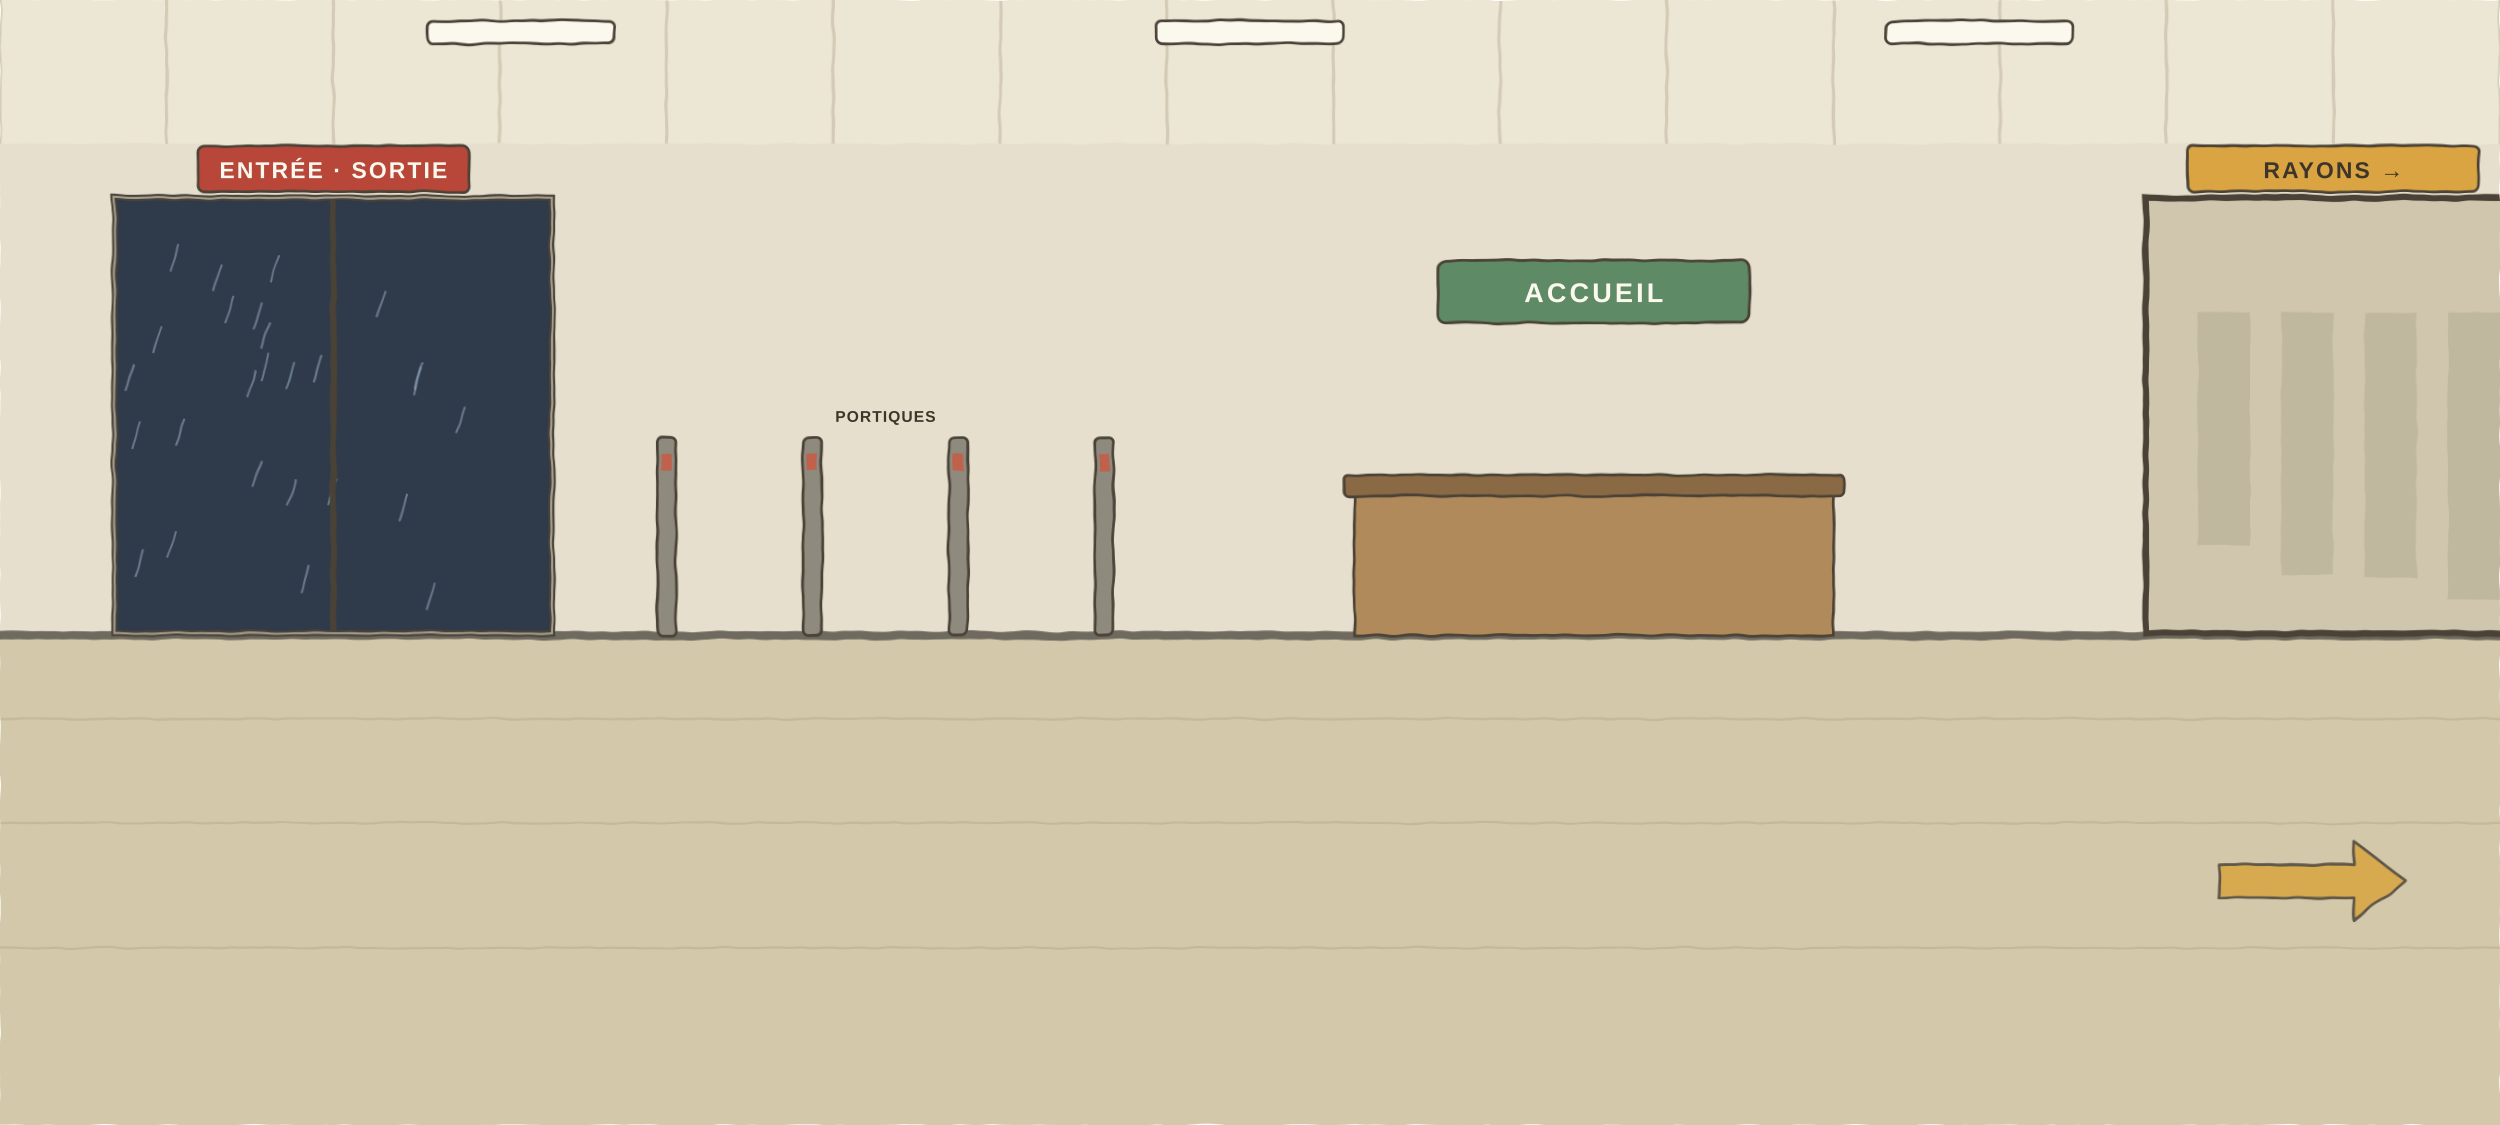
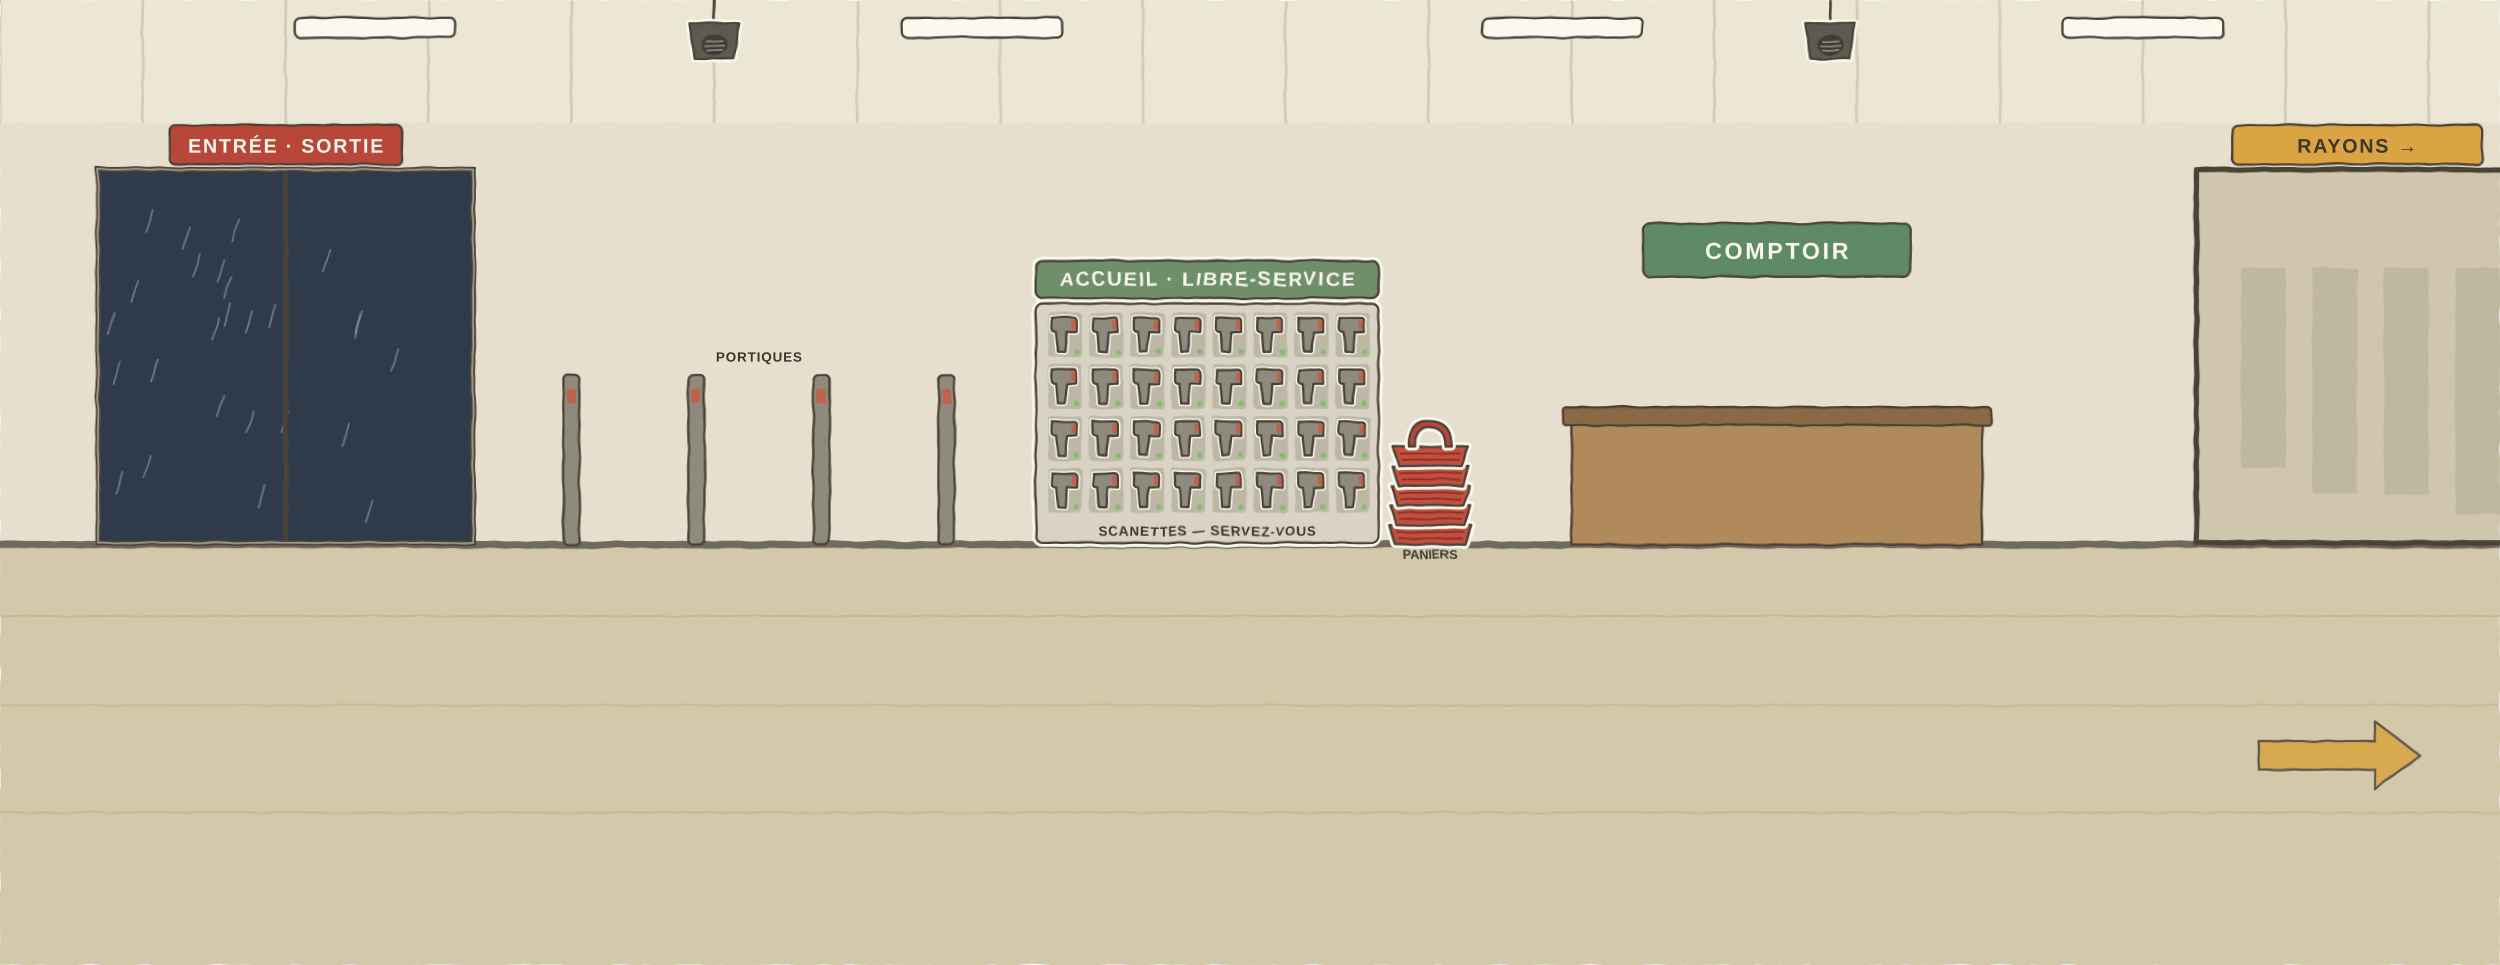
- <svg xmlns="http://www.w3.org/2000/svg" width="2400" height="1080" viewBox="0 0 2400 1080">
+ <svg xmlns="http://www.w3.org/2000/svg" width="2800" height="1080" viewBox="0 0 2800 1080">
  <defs>
    <filter id="crayon" x="-2%" y="-2%" width="104%" height="104%">
      <feTurbulence type="fractalNoise" baseFrequency="0.035" numOctaves="2" seed="7" />
      <feDisplacementMap in="SourceGraphic" scale="3.5" />
    </filter>
  </defs>
  <g filter="url(#crayon)">
-     <rect x="-20" y="-20" width="2440" height="190" fill="#ece6d4" />
+     <rect x="-20" y="-20" width="2840" height="190" fill="#ece6d4" />
    <line x1="0" y1="0" x2="0" y2="150" stroke="#d3cbb6" stroke-width="3" />
    <line x1="160" y1="0" x2="160" y2="150" stroke="#d3cbb6" stroke-width="3" />
    <line x1="320" y1="0" x2="320" y2="150" stroke="#d3cbb6" stroke-width="3" />
    <line x1="480" y1="0" x2="480" y2="150" stroke="#d3cbb6" stroke-width="3" />
    <line x1="640" y1="0" x2="640" y2="150" stroke="#d3cbb6" stroke-width="3" />
    <line x1="800" y1="0" x2="800" y2="150" stroke="#d3cbb6" stroke-width="3" />
    <line x1="960" y1="0" x2="960" y2="150" stroke="#d3cbb6" stroke-width="3" />
    <line x1="1120" y1="0" x2="1120" y2="150" stroke="#d3cbb6" stroke-width="3" />
    <line x1="1280" y1="0" x2="1280" y2="150" stroke="#d3cbb6" stroke-width="3" />
    <line x1="1440" y1="0" x2="1440" y2="150" stroke="#d3cbb6" stroke-width="3" />
    <line x1="1600" y1="0" x2="1600" y2="150" stroke="#d3cbb6" stroke-width="3" />
    <line x1="1760" y1="0" x2="1760" y2="150" stroke="#d3cbb6" stroke-width="3" />
    <line x1="1920" y1="0" x2="1920" y2="150" stroke="#d3cbb6" stroke-width="3" />
    <line x1="2080" y1="0" x2="2080" y2="150" stroke="#d3cbb6" stroke-width="3" />
    <line x1="2240" y1="0" x2="2240" y2="150" stroke="#d3cbb6" stroke-width="3" />
    <line x1="2400" y1="0" x2="2400" y2="150" stroke="#d3cbb6" stroke-width="3" />
-     <rect x="410" y="20" width="180" height="22" rx="6" fill="#fbf8ee" stroke="#4a4236" stroke-width="2.6" />
-     <rect x="1110" y="20" width="180" height="22" rx="6" fill="#fbf8ee" stroke="#4a4236" stroke-width="2.6" />
-     <rect x="1810" y="20" width="180" height="22" rx="6" fill="#fbf8ee" stroke="#4a4236" stroke-width="2.6" />
-     <rect x="-20" y="138" width="2440" height="472" fill="#e6dfcd" />
-     <rect x="-20" y="610" width="2440" height="490" fill="#d3c8aa" />
-     <line x1="0" y1="690" x2="2400" y2="690" stroke="#c4b896" stroke-width="2" />
-     <line x1="0" y1="790" x2="2400" y2="790" stroke="#c4b896" stroke-width="2" />
-     <line x1="0" y1="910" x2="2400" y2="910" stroke="#c4b896" stroke-width="2" />
-     <rect x="-20" y="606" width="2440" height="8" fill="#6f6a5f" />
+     <line x1="2560" y1="0" x2="2560" y2="150" stroke="#d3cbb6" stroke-width="3" />
+     <line x1="2720" y1="0" x2="2720" y2="150" stroke="#d3cbb6" stroke-width="3" />
+     <rect x="330" y="20" width="180" height="22" rx="6" fill="#fbf8ee" stroke="#4a4236" stroke-width="2.6" />
+     <rect x="1010" y="20" width="180" height="22" rx="6" fill="#fbf8ee" stroke="#4a4236" stroke-width="2.6" />
+     <rect x="1660" y="20" width="180" height="22" rx="6" fill="#fbf8ee" stroke="#4a4236" stroke-width="2.6" />
+     <rect x="2310" y="20" width="180" height="22" rx="6" fill="#fbf8ee" stroke="#4a4236" stroke-width="2.6" />
+     <rect x="-20" y="138" width="2840" height="472" fill="#e6dfcd" />
+     <rect x="-20" y="610" width="2840" height="490" fill="#d3c8aa" />
+     <line x1="0" y1="690" x2="2800" y2="690" stroke="#c4b896" stroke-width="2" />
+     <line x1="0" y1="790" x2="2800" y2="790" stroke="#c4b896" stroke-width="2" />
+     <line x1="0" y1="910" x2="2800" y2="910" stroke="#c4b896" stroke-width="2" />
+     <rect x="-20" y="606" width="2840" height="8" fill="#6f6a5f" />
+     <g transform="translate(200 0)">
+       <line x1="600" y1="0" x2="600" y2="26" stroke="#4a4236" stroke-width="3" />
+       <g>
+         <path d="M572 26 h56 l-6 40 h-44 z" fill="#5d5a52" stroke="#fbf8ee" stroke-width="8" stroke-linejoin="round" />
+         <path d="M572 26 h56 l-6 40 h-44 z" fill="#5d5a52" stroke="#4a4236" stroke-width="2.4" stroke-linejoin="round" />
+       </g>
+       <ellipse cx="600" cy="50" rx="15" ry="12" fill="#3f3d37" />
+       <path d="M590 46 h20 M588 51 h24 M590 56 h20" stroke="#8d897d" stroke-width="2" />
+     </g>
+     <g transform="translate(1450 0)">
+       <line x1="600" y1="0" x2="600" y2="26" stroke="#4a4236" stroke-width="3" />
+       <g>
+         <path d="M572 26 h56 l-6 40 h-44 z" fill="#5d5a52" stroke="#fbf8ee" stroke-width="8" stroke-linejoin="round" />
+         <path d="M572 26 h56 l-6 40 h-44 z" fill="#5d5a52" stroke="#4a4236" stroke-width="2.4" stroke-linejoin="round" />
+       </g>
+       <ellipse cx="600" cy="50" rx="15" ry="12" fill="#3f3d37" />
+       <path d="M590 46 h20 M588 51 h24 M590 56 h20" stroke="#8d897d" stroke-width="2" />
+     </g>
    <rect x="110" y="190" width="420" height="418" fill="#2f3a4a" stroke="#4a4236" stroke-width="6" />
    <line x1="245" y1="355" x2="237" y2="381" stroke="#8fa3b8" stroke-width="2" opacity="0.6" />
    <line x1="177" y1="402" x2="169" y2="428" stroke="#8fa3b8" stroke-width="2" opacity="0.6" />
    <line x1="370" y1="279" x2="362" y2="305" stroke="#8fa3b8" stroke-width="2" opacity="0.6" />
    <line x1="171" y1="234" x2="163" y2="260" stroke="#8fa3b8" stroke-width="2" opacity="0.6" />
    <line x1="135" y1="405" x2="127" y2="431" stroke="#8fa3b8" stroke-width="2" opacity="0.6" />
    <line x1="406" y1="348" x2="398" y2="374" stroke="#8fa3b8" stroke-width="2" opacity="0.6" />
    <line x1="155" y1="313" x2="147" y2="339" stroke="#8fa3b8" stroke-width="2" opacity="0.6" />
    <line x1="391" y1="474" x2="383" y2="500" stroke="#8fa3b8" stroke-width="2" opacity="0.6" />
    <line x1="309" y1="341" x2="301" y2="367" stroke="#8fa3b8" stroke-width="2" opacity="0.6" />
    <line x1="213" y1="254" x2="205" y2="280" stroke="#8fa3b8" stroke-width="2" opacity="0.6" />
    <line x1="259" y1="309" x2="251" y2="335" stroke="#8fa3b8" stroke-width="2" opacity="0.6" />
    <line x1="138" y1="528" x2="130" y2="554" stroke="#8fa3b8" stroke-width="2" opacity="0.6" />
    <line x1="258" y1="339" x2="250" y2="365" stroke="#8fa3b8" stroke-width="2" opacity="0.6" />
    <line x1="224" y1="284" x2="216" y2="310" stroke="#8fa3b8" stroke-width="2" opacity="0.6" />
    <line x1="283" y1="348" x2="275" y2="374" stroke="#8fa3b8" stroke-width="2" opacity="0.6" />
    <line x1="446" y1="390" x2="438" y2="416" stroke="#8fa3b8" stroke-width="2" opacity="0.6" />
    <line x1="169" y1="510" x2="161" y2="536" stroke="#8fa3b8" stroke-width="2" opacity="0.6" />
    <line x1="297" y1="543" x2="289" y2="569" stroke="#8fa3b8" stroke-width="2" opacity="0.6" />
    <line x1="323" y1="459" x2="315" y2="485" stroke="#8fa3b8" stroke-width="2" opacity="0.6" />
    <line x1="252" y1="291" x2="244" y2="317" stroke="#8fa3b8" stroke-width="2" opacity="0.6" />
    <line x1="251" y1="442" x2="243" y2="468" stroke="#8fa3b8" stroke-width="2" opacity="0.6" />
    <line x1="268" y1="245" x2="260" y2="271" stroke="#8fa3b8" stroke-width="2" opacity="0.6" />
    <line x1="405" y1="353" x2="397" y2="379" stroke="#8fa3b8" stroke-width="2" opacity="0.6" />
    <line x1="128" y1="349" x2="120" y2="375" stroke="#8fa3b8" stroke-width="2" opacity="0.6" />
    <line x1="418" y1="560" x2="410" y2="586" stroke="#8fa3b8" stroke-width="2" opacity="0.6" />
    <line x1="284" y1="460" x2="276" y2="486" stroke="#8fa3b8" stroke-width="2" opacity="0.6" />
    <line x1="320" y1="190" x2="320" y2="608" stroke="#4a4236" stroke-width="6" />
    <rect x="110" y="190" width="420" height="418" fill="none" stroke="#fbf8ee" stroke-width="2" opacity="0.5" />
    <rect x="190" y="140" width="260" height="44" rx="6" fill="#b8473a" stroke="#4a4236" stroke-width="2.6" />
    <rect x="631" y="420" width="18" height="190" rx="5" fill="#8f8a7e" stroke="#4a4236" stroke-width="2.6" />
    <rect x="635" y="436" width="10" height="16" fill="#c0614b" />
    <rect x="771" y="420" width="18" height="190" rx="5" fill="#8f8a7e" stroke="#4a4236" stroke-width="2.6" />
    <rect x="775" y="436" width="10" height="16" fill="#c0614b" />
    <rect x="911" y="420" width="18" height="190" rx="5" fill="#8f8a7e" stroke="#4a4236" stroke-width="2.6" />
    <rect x="915" y="436" width="10" height="16" fill="#c0614b" />
    <rect x="1051" y="420" width="18" height="190" rx="5" fill="#8f8a7e" stroke="#4a4236" stroke-width="2.6" />
    <rect x="1055" y="436" width="10" height="16" fill="#c0614b" />
-     <rect x="1300" y="470" width="460" height="140" fill="#b08a5a" stroke="#4a4236" stroke-width="2.6" />
-     <rect x="1290" y="456" width="480" height="20" rx="4" fill="#8a6a44" stroke="#4a4236" stroke-width="2.6" />
-     <rect x="1380" y="250" width="300" height="60" rx="8" fill="#5e8a66" stroke="#4a4236" stroke-width="2.6" />
-     <rect x="2060" y="190" width="360" height="418" fill="#cfc6ad" stroke="#4a4236" stroke-width="6" />
-     <rect x="2110" y="300" width="50" height="224" fill="#bdb49a" opacity="0.8" />
-     <rect x="2190" y="300" width="50" height="252" fill="#bdb49a" opacity="0.8" />
-     <rect x="2270" y="300" width="50" height="254" fill="#bdb49a" opacity="0.8" />
-     <rect x="2350" y="300" width="50" height="276" fill="#bdb49a" opacity="0.8" />
-     <rect x="2100" y="140" width="280" height="44" rx="6" fill="#d9a441" stroke="#4a4236" stroke-width="2.6" />
-     <path d="M2130 830 h130 v-22 l50 38 l-50 38 v-22 h-130 z" fill="#d9a441" stroke="#4a4236" stroke-width="2.6" stroke-linejoin="round" opacity="0.85" />
+     <g transform="translate(1130 0)">
+       <g>
+         <rect x="30" y="292" width="384" height="42" rx="8" fill="#6f8f6a" stroke="#fbf8ee" stroke-width="9" stroke-linejoin="round" />
+         <rect x="30" y="292" width="384" height="42" rx="8" fill="#6f8f6a" stroke="#4a4236" stroke-width="2.6" stroke-linejoin="round" />
+       </g>
+       <text x="222" y="320" text-anchor="middle" font-family="Trebuchet MS, Segoe UI, Arial, sans-serif" font-size="22" font-weight="700" fill="#fbf8ee" letter-spacing="2">ACCUEIL · LIBRE-SERVICE</text>
+       <g>
+         <rect x="30" y="340" width="384" height="268" rx="8" fill="#d8d3c4" stroke="#fbf8ee" stroke-width="9" stroke-linejoin="round" />
+         <rect x="30" y="340" width="384" height="268" rx="8" fill="#d8d3c4" stroke="#4a4236" stroke-width="2.6" stroke-linejoin="round" />
+       </g>
+       <rect x="44" y="350" width="38" height="50" rx="4" fill="#bdb7a6" />
+       <g>
+         <path d="M48 356 h24 q4 0 4 4 v12 h-11 l-2 22 h-8 l-2 -22 q-5 0 -5 -4 v-8 q0 -4 4 -4 z" fill="#8f8a7e" stroke="#fbf8ee" stroke-width="6" stroke-linejoin="round" />
+         <path d="M48 356 h24 q4 0 4 4 v12 h-11 l-2 22 h-8 l-2 -22 q-5 0 -5 -4 v-8 q0 -4 4 -4 z" fill="#8f8a7e" stroke="#4a4236" stroke-width="2.6" stroke-linejoin="round" />
+       </g>
+       <rect x="70" y="359" width="5" height="10" fill="#c0614b" />
+       <circle cx="76" cy="394" r="3" fill="#7fbf6a" />
+       <rect x="90" y="350" width="38" height="50" rx="4" fill="#bdb7a6" />
+       <g>
+         <path d="M94 356 h24 q4 0 4 4 v12 h-11 l-2 22 h-8 l-2 -22 q-5 0 -5 -4 v-8 q0 -4 4 -4 z" fill="#8f8a7e" stroke="#fbf8ee" stroke-width="6" stroke-linejoin="round" />
+         <path d="M94 356 h24 q4 0 4 4 v12 h-11 l-2 22 h-8 l-2 -22 q-5 0 -5 -4 v-8 q0 -4 4 -4 z" fill="#8f8a7e" stroke="#4a4236" stroke-width="2.6" stroke-linejoin="round" />
+       </g>
+       <rect x="116" y="359" width="5" height="10" fill="#c0614b" />
+       <circle cx="122" cy="394" r="3" fill="#7fbf6a" />
+       <rect x="136" y="350" width="38" height="50" rx="4" fill="#bdb7a6" />
+       <g>
+         <path d="M140 356 h24 q4 0 4 4 v12 h-11 l-2 22 h-8 l-2 -22 q-5 0 -5 -4 v-8 q0 -4 4 -4 z" fill="#8f8a7e" stroke="#fbf8ee" stroke-width="6" stroke-linejoin="round" />
+         <path d="M140 356 h24 q4 0 4 4 v12 h-11 l-2 22 h-8 l-2 -22 q-5 0 -5 -4 v-8 q0 -4 4 -4 z" fill="#8f8a7e" stroke="#4a4236" stroke-width="2.6" stroke-linejoin="round" />
+       </g>
+       <rect x="162" y="359" width="5" height="10" fill="#c0614b" />
+       <circle cx="168" cy="394" r="3" fill="#7fbf6a" />
+       <rect x="182" y="350" width="38" height="50" rx="4" fill="#bdb7a6" />
+       <g>
+         <path d="M186 356 h24 q4 0 4 4 v12 h-11 l-2 22 h-8 l-2 -22 q-5 0 -5 -4 v-8 q0 -4 4 -4 z" fill="#8f8a7e" stroke="#fbf8ee" stroke-width="6" stroke-linejoin="round" />
+         <path d="M186 356 h24 q4 0 4 4 v12 h-11 l-2 22 h-8 l-2 -22 q-5 0 -5 -4 v-8 q0 -4 4 -4 z" fill="#8f8a7e" stroke="#4a4236" stroke-width="2.6" stroke-linejoin="round" />
+       </g>
+       <rect x="208" y="359" width="5" height="10" fill="#c0614b" />
+       <circle cx="214" cy="394" r="3" fill="#7fbf6a" />
+       <rect x="228" y="350" width="38" height="50" rx="4" fill="#bdb7a6" />
+       <g>
+         <path d="M232 356 h24 q4 0 4 4 v12 h-11 l-2 22 h-8 l-2 -22 q-5 0 -5 -4 v-8 q0 -4 4 -4 z" fill="#8f8a7e" stroke="#fbf8ee" stroke-width="6" stroke-linejoin="round" />
+         <path d="M232 356 h24 q4 0 4 4 v12 h-11 l-2 22 h-8 l-2 -22 q-5 0 -5 -4 v-8 q0 -4 4 -4 z" fill="#8f8a7e" stroke="#4a4236" stroke-width="2.6" stroke-linejoin="round" />
+       </g>
+       <rect x="254" y="359" width="5" height="10" fill="#c0614b" />
+       <circle cx="260" cy="394" r="3" fill="#7fbf6a" />
+       <rect x="274" y="350" width="38" height="50" rx="4" fill="#bdb7a6" />
+       <g>
+         <path d="M278 356 h24 q4 0 4 4 v12 h-11 l-2 22 h-8 l-2 -22 q-5 0 -5 -4 v-8 q0 -4 4 -4 z" fill="#8f8a7e" stroke="#fbf8ee" stroke-width="6" stroke-linejoin="round" />
+         <path d="M278 356 h24 q4 0 4 4 v12 h-11 l-2 22 h-8 l-2 -22 q-5 0 -5 -4 v-8 q0 -4 4 -4 z" fill="#8f8a7e" stroke="#4a4236" stroke-width="2.6" stroke-linejoin="round" />
+       </g>
+       <rect x="300" y="359" width="5" height="10" fill="#c0614b" />
+       <circle cx="306" cy="394" r="3" fill="#7fbf6a" />
+       <rect x="320" y="350" width="38" height="50" rx="4" fill="#bdb7a6" />
+       <g>
+         <path d="M324 356 h24 q4 0 4 4 v12 h-11 l-2 22 h-8 l-2 -22 q-5 0 -5 -4 v-8 q0 -4 4 -4 z" fill="#8f8a7e" stroke="#fbf8ee" stroke-width="6" stroke-linejoin="round" />
+         <path d="M324 356 h24 q4 0 4 4 v12 h-11 l-2 22 h-8 l-2 -22 q-5 0 -5 -4 v-8 q0 -4 4 -4 z" fill="#8f8a7e" stroke="#4a4236" stroke-width="2.6" stroke-linejoin="round" />
+       </g>
+       <rect x="346" y="359" width="5" height="10" fill="#c0614b" />
+       <circle cx="352" cy="394" r="3" fill="#7fbf6a" />
+       <rect x="366" y="350" width="38" height="50" rx="4" fill="#bdb7a6" />
+       <g>
+         <path d="M370 356 h24 q4 0 4 4 v12 h-11 l-2 22 h-8 l-2 -22 q-5 0 -5 -4 v-8 q0 -4 4 -4 z" fill="#8f8a7e" stroke="#fbf8ee" stroke-width="6" stroke-linejoin="round" />
+         <path d="M370 356 h24 q4 0 4 4 v12 h-11 l-2 22 h-8 l-2 -22 q-5 0 -5 -4 v-8 q0 -4 4 -4 z" fill="#8f8a7e" stroke="#4a4236" stroke-width="2.6" stroke-linejoin="round" />
+       </g>
+       <rect x="392" y="359" width="5" height="10" fill="#c0614b" />
+       <circle cx="398" cy="394" r="3" fill="#7fbf6a" />
+       <rect x="44" y="408" width="38" height="50" rx="4" fill="#bdb7a6" />
+       <g>
+         <path d="M48 414 h24 q4 0 4 4 v12 h-11 l-2 22 h-8 l-2 -22 q-5 0 -5 -4 v-8 q0 -4 4 -4 z" fill="#8f8a7e" stroke="#fbf8ee" stroke-width="6" stroke-linejoin="round" />
+         <path d="M48 414 h24 q4 0 4 4 v12 h-11 l-2 22 h-8 l-2 -22 q-5 0 -5 -4 v-8 q0 -4 4 -4 z" fill="#8f8a7e" stroke="#4a4236" stroke-width="2.6" stroke-linejoin="round" />
+       </g>
+       <rect x="70" y="417" width="5" height="10" fill="#c0614b" />
+       <circle cx="76" cy="452" r="3" fill="#7fbf6a" />
+       <rect x="90" y="408" width="38" height="50" rx="4" fill="#bdb7a6" />
+       <g>
+         <path d="M94 414 h24 q4 0 4 4 v12 h-11 l-2 22 h-8 l-2 -22 q-5 0 -5 -4 v-8 q0 -4 4 -4 z" fill="#8f8a7e" stroke="#fbf8ee" stroke-width="6" stroke-linejoin="round" />
+         <path d="M94 414 h24 q4 0 4 4 v12 h-11 l-2 22 h-8 l-2 -22 q-5 0 -5 -4 v-8 q0 -4 4 -4 z" fill="#8f8a7e" stroke="#4a4236" stroke-width="2.6" stroke-linejoin="round" />
+       </g>
+       <rect x="116" y="417" width="5" height="10" fill="#c0614b" />
+       <circle cx="122" cy="452" r="3" fill="#7fbf6a" />
+       <rect x="136" y="408" width="38" height="50" rx="4" fill="#bdb7a6" />
+       <g>
+         <path d="M140 414 h24 q4 0 4 4 v12 h-11 l-2 22 h-8 l-2 -22 q-5 0 -5 -4 v-8 q0 -4 4 -4 z" fill="#8f8a7e" stroke="#fbf8ee" stroke-width="6" stroke-linejoin="round" />
+         <path d="M140 414 h24 q4 0 4 4 v12 h-11 l-2 22 h-8 l-2 -22 q-5 0 -5 -4 v-8 q0 -4 4 -4 z" fill="#8f8a7e" stroke="#4a4236" stroke-width="2.6" stroke-linejoin="round" />
+       </g>
+       <rect x="162" y="417" width="5" height="10" fill="#c0614b" />
+       <circle cx="168" cy="452" r="3" fill="#7fbf6a" />
+       <rect x="182" y="408" width="38" height="50" rx="4" fill="#bdb7a6" />
+       <g>
+         <path d="M186 414 h24 q4 0 4 4 v12 h-11 l-2 22 h-8 l-2 -22 q-5 0 -5 -4 v-8 q0 -4 4 -4 z" fill="#8f8a7e" stroke="#fbf8ee" stroke-width="6" stroke-linejoin="round" />
+         <path d="M186 414 h24 q4 0 4 4 v12 h-11 l-2 22 h-8 l-2 -22 q-5 0 -5 -4 v-8 q0 -4 4 -4 z" fill="#8f8a7e" stroke="#4a4236" stroke-width="2.6" stroke-linejoin="round" />
+       </g>
+       <rect x="208" y="417" width="5" height="10" fill="#c0614b" />
+       <circle cx="214" cy="452" r="3" fill="#7fbf6a" />
+       <rect x="228" y="408" width="38" height="50" rx="4" fill="#bdb7a6" />
+       <g>
+         <path d="M232 414 h24 q4 0 4 4 v12 h-11 l-2 22 h-8 l-2 -22 q-5 0 -5 -4 v-8 q0 -4 4 -4 z" fill="#8f8a7e" stroke="#fbf8ee" stroke-width="6" stroke-linejoin="round" />
+         <path d="M232 414 h24 q4 0 4 4 v12 h-11 l-2 22 h-8 l-2 -22 q-5 0 -5 -4 v-8 q0 -4 4 -4 z" fill="#8f8a7e" stroke="#4a4236" stroke-width="2.6" stroke-linejoin="round" />
+       </g>
+       <rect x="254" y="417" width="5" height="10" fill="#c0614b" />
+       <circle cx="260" cy="452" r="3" fill="#7fbf6a" />
+       <rect x="274" y="408" width="38" height="50" rx="4" fill="#bdb7a6" />
+       <g>
+         <path d="M278 414 h24 q4 0 4 4 v12 h-11 l-2 22 h-8 l-2 -22 q-5 0 -5 -4 v-8 q0 -4 4 -4 z" fill="#8f8a7e" stroke="#fbf8ee" stroke-width="6" stroke-linejoin="round" />
+         <path d="M278 414 h24 q4 0 4 4 v12 h-11 l-2 22 h-8 l-2 -22 q-5 0 -5 -4 v-8 q0 -4 4 -4 z" fill="#8f8a7e" stroke="#4a4236" stroke-width="2.6" stroke-linejoin="round" />
+       </g>
+       <rect x="300" y="417" width="5" height="10" fill="#c0614b" />
+       <circle cx="306" cy="452" r="3" fill="#7fbf6a" />
+       <rect x="320" y="408" width="38" height="50" rx="4" fill="#bdb7a6" />
+       <g>
+         <path d="M324 414 h24 q4 0 4 4 v12 h-11 l-2 22 h-8 l-2 -22 q-5 0 -5 -4 v-8 q0 -4 4 -4 z" fill="#8f8a7e" stroke="#fbf8ee" stroke-width="6" stroke-linejoin="round" />
+         <path d="M324 414 h24 q4 0 4 4 v12 h-11 l-2 22 h-8 l-2 -22 q-5 0 -5 -4 v-8 q0 -4 4 -4 z" fill="#8f8a7e" stroke="#4a4236" stroke-width="2.6" stroke-linejoin="round" />
+       </g>
+       <rect x="346" y="417" width="5" height="10" fill="#c0614b" />
+       <circle cx="352" cy="452" r="3" fill="#7fbf6a" />
+       <rect x="366" y="408" width="38" height="50" rx="4" fill="#bdb7a6" />
+       <g>
+         <path d="M370 414 h24 q4 0 4 4 v12 h-11 l-2 22 h-8 l-2 -22 q-5 0 -5 -4 v-8 q0 -4 4 -4 z" fill="#8f8a7e" stroke="#fbf8ee" stroke-width="6" stroke-linejoin="round" />
+         <path d="M370 414 h24 q4 0 4 4 v12 h-11 l-2 22 h-8 l-2 -22 q-5 0 -5 -4 v-8 q0 -4 4 -4 z" fill="#8f8a7e" stroke="#4a4236" stroke-width="2.6" stroke-linejoin="round" />
+       </g>
+       <rect x="392" y="417" width="5" height="10" fill="#c0614b" />
+       <circle cx="398" cy="452" r="3" fill="#7fbf6a" />
+       <rect x="44" y="466" width="38" height="50" rx="4" fill="#bdb7a6" />
+       <g>
+         <path d="M48 472 h24 q4 0 4 4 v12 h-11 l-2 22 h-8 l-2 -22 q-5 0 -5 -4 v-8 q0 -4 4 -4 z" fill="#8f8a7e" stroke="#fbf8ee" stroke-width="6" stroke-linejoin="round" />
+         <path d="M48 472 h24 q4 0 4 4 v12 h-11 l-2 22 h-8 l-2 -22 q-5 0 -5 -4 v-8 q0 -4 4 -4 z" fill="#8f8a7e" stroke="#4a4236" stroke-width="2.6" stroke-linejoin="round" />
+       </g>
+       <rect x="70" y="475" width="5" height="10" fill="#c0614b" />
+       <circle cx="76" cy="510" r="3" fill="#7fbf6a" />
+       <rect x="90" y="466" width="38" height="50" rx="4" fill="#bdb7a6" />
+       <g>
+         <path d="M94 472 h24 q4 0 4 4 v12 h-11 l-2 22 h-8 l-2 -22 q-5 0 -5 -4 v-8 q0 -4 4 -4 z" fill="#8f8a7e" stroke="#fbf8ee" stroke-width="6" stroke-linejoin="round" />
+         <path d="M94 472 h24 q4 0 4 4 v12 h-11 l-2 22 h-8 l-2 -22 q-5 0 -5 -4 v-8 q0 -4 4 -4 z" fill="#8f8a7e" stroke="#4a4236" stroke-width="2.6" stroke-linejoin="round" />
+       </g>
+       <rect x="116" y="475" width="5" height="10" fill="#c0614b" />
+       <circle cx="122" cy="510" r="3" fill="#7fbf6a" />
+       <rect x="136" y="466" width="38" height="50" rx="4" fill="#bdb7a6" />
+       <g>
+         <path d="M140 472 h24 q4 0 4 4 v12 h-11 l-2 22 h-8 l-2 -22 q-5 0 -5 -4 v-8 q0 -4 4 -4 z" fill="#8f8a7e" stroke="#fbf8ee" stroke-width="6" stroke-linejoin="round" />
+         <path d="M140 472 h24 q4 0 4 4 v12 h-11 l-2 22 h-8 l-2 -22 q-5 0 -5 -4 v-8 q0 -4 4 -4 z" fill="#8f8a7e" stroke="#4a4236" stroke-width="2.6" stroke-linejoin="round" />
+       </g>
+       <rect x="162" y="475" width="5" height="10" fill="#c0614b" />
+       <circle cx="168" cy="510" r="3" fill="#7fbf6a" />
+       <rect x="182" y="466" width="38" height="50" rx="4" fill="#bdb7a6" />
+       <g>
+         <path d="M186 472 h24 q4 0 4 4 v12 h-11 l-2 22 h-8 l-2 -22 q-5 0 -5 -4 v-8 q0 -4 4 -4 z" fill="#8f8a7e" stroke="#fbf8ee" stroke-width="6" stroke-linejoin="round" />
+         <path d="M186 472 h24 q4 0 4 4 v12 h-11 l-2 22 h-8 l-2 -22 q-5 0 -5 -4 v-8 q0 -4 4 -4 z" fill="#8f8a7e" stroke="#4a4236" stroke-width="2.6" stroke-linejoin="round" />
+       </g>
+       <rect x="208" y="475" width="5" height="10" fill="#c0614b" />
+       <circle cx="214" cy="510" r="3" fill="#7fbf6a" />
+       <rect x="228" y="466" width="38" height="50" rx="4" fill="#bdb7a6" />
+       <g>
+         <path d="M232 472 h24 q4 0 4 4 v12 h-11 l-2 22 h-8 l-2 -22 q-5 0 -5 -4 v-8 q0 -4 4 -4 z" fill="#8f8a7e" stroke="#fbf8ee" stroke-width="6" stroke-linejoin="round" />
+         <path d="M232 472 h24 q4 0 4 4 v12 h-11 l-2 22 h-8 l-2 -22 q-5 0 -5 -4 v-8 q0 -4 4 -4 z" fill="#8f8a7e" stroke="#4a4236" stroke-width="2.6" stroke-linejoin="round" />
+       </g>
+       <rect x="254" y="475" width="5" height="10" fill="#c0614b" />
+       <circle cx="260" cy="510" r="3" fill="#7fbf6a" />
+       <rect x="274" y="466" width="38" height="50" rx="4" fill="#bdb7a6" />
+       <g>
+         <path d="M278 472 h24 q4 0 4 4 v12 h-11 l-2 22 h-8 l-2 -22 q-5 0 -5 -4 v-8 q0 -4 4 -4 z" fill="#8f8a7e" stroke="#fbf8ee" stroke-width="6" stroke-linejoin="round" />
+         <path d="M278 472 h24 q4 0 4 4 v12 h-11 l-2 22 h-8 l-2 -22 q-5 0 -5 -4 v-8 q0 -4 4 -4 z" fill="#8f8a7e" stroke="#4a4236" stroke-width="2.6" stroke-linejoin="round" />
+       </g>
+       <rect x="300" y="475" width="5" height="10" fill="#c0614b" />
+       <circle cx="306" cy="510" r="3" fill="#7fbf6a" />
+       <rect x="320" y="466" width="38" height="50" rx="4" fill="#bdb7a6" />
+       <g>
+         <path d="M324 472 h24 q4 0 4 4 v12 h-11 l-2 22 h-8 l-2 -22 q-5 0 -5 -4 v-8 q0 -4 4 -4 z" fill="#8f8a7e" stroke="#fbf8ee" stroke-width="6" stroke-linejoin="round" />
+         <path d="M324 472 h24 q4 0 4 4 v12 h-11 l-2 22 h-8 l-2 -22 q-5 0 -5 -4 v-8 q0 -4 4 -4 z" fill="#8f8a7e" stroke="#4a4236" stroke-width="2.6" stroke-linejoin="round" />
+       </g>
+       <rect x="346" y="475" width="5" height="10" fill="#c0614b" />
+       <circle cx="352" cy="510" r="3" fill="#7fbf6a" />
+       <rect x="366" y="466" width="38" height="50" rx="4" fill="#bdb7a6" />
+       <g>
+         <path d="M370 472 h24 q4 0 4 4 v12 h-11 l-2 22 h-8 l-2 -22 q-5 0 -5 -4 v-8 q0 -4 4 -4 z" fill="#8f8a7e" stroke="#fbf8ee" stroke-width="6" stroke-linejoin="round" />
+         <path d="M370 472 h24 q4 0 4 4 v12 h-11 l-2 22 h-8 l-2 -22 q-5 0 -5 -4 v-8 q0 -4 4 -4 z" fill="#8f8a7e" stroke="#4a4236" stroke-width="2.6" stroke-linejoin="round" />
+       </g>
+       <rect x="392" y="475" width="5" height="10" fill="#c0614b" />
+       <circle cx="398" cy="510" r="3" fill="#7fbf6a" />
+       <rect x="44" y="524" width="38" height="50" rx="4" fill="#bdb7a6" />
+       <g>
+         <path d="M48 530 h24 q4 0 4 4 v12 h-11 l-2 22 h-8 l-2 -22 q-5 0 -5 -4 v-8 q0 -4 4 -4 z" fill="#8f8a7e" stroke="#fbf8ee" stroke-width="6" stroke-linejoin="round" />
+         <path d="M48 530 h24 q4 0 4 4 v12 h-11 l-2 22 h-8 l-2 -22 q-5 0 -5 -4 v-8 q0 -4 4 -4 z" fill="#8f8a7e" stroke="#4a4236" stroke-width="2.6" stroke-linejoin="round" />
+       </g>
+       <rect x="70" y="533" width="5" height="10" fill="#c0614b" />
+       <circle cx="76" cy="568" r="3" fill="#7fbf6a" />
+       <rect x="90" y="524" width="38" height="50" rx="4" fill="#bdb7a6" />
+       <g>
+         <path d="M94 530 h24 q4 0 4 4 v12 h-11 l-2 22 h-8 l-2 -22 q-5 0 -5 -4 v-8 q0 -4 4 -4 z" fill="#8f8a7e" stroke="#fbf8ee" stroke-width="6" stroke-linejoin="round" />
+         <path d="M94 530 h24 q4 0 4 4 v12 h-11 l-2 22 h-8 l-2 -22 q-5 0 -5 -4 v-8 q0 -4 4 -4 z" fill="#8f8a7e" stroke="#4a4236" stroke-width="2.6" stroke-linejoin="round" />
+       </g>
+       <rect x="116" y="533" width="5" height="10" fill="#c0614b" />
+       <circle cx="122" cy="568" r="3" fill="#7fbf6a" />
+       <rect x="136" y="524" width="38" height="50" rx="4" fill="#bdb7a6" />
+       <g>
+         <path d="M140 530 h24 q4 0 4 4 v12 h-11 l-2 22 h-8 l-2 -22 q-5 0 -5 -4 v-8 q0 -4 4 -4 z" fill="#8f8a7e" stroke="#fbf8ee" stroke-width="6" stroke-linejoin="round" />
+         <path d="M140 530 h24 q4 0 4 4 v12 h-11 l-2 22 h-8 l-2 -22 q-5 0 -5 -4 v-8 q0 -4 4 -4 z" fill="#8f8a7e" stroke="#4a4236" stroke-width="2.6" stroke-linejoin="round" />
+       </g>
+       <rect x="162" y="533" width="5" height="10" fill="#c0614b" />
+       <circle cx="168" cy="568" r="3" fill="#7fbf6a" />
+       <rect x="182" y="524" width="38" height="50" rx="4" fill="#bdb7a6" />
+       <g>
+         <path d="M186 530 h24 q4 0 4 4 v12 h-11 l-2 22 h-8 l-2 -22 q-5 0 -5 -4 v-8 q0 -4 4 -4 z" fill="#8f8a7e" stroke="#fbf8ee" stroke-width="6" stroke-linejoin="round" />
+         <path d="M186 530 h24 q4 0 4 4 v12 h-11 l-2 22 h-8 l-2 -22 q-5 0 -5 -4 v-8 q0 -4 4 -4 z" fill="#8f8a7e" stroke="#4a4236" stroke-width="2.6" stroke-linejoin="round" />
+       </g>
+       <rect x="208" y="533" width="5" height="10" fill="#c0614b" />
+       <circle cx="214" cy="568" r="3" fill="#7fbf6a" />
+       <rect x="228" y="524" width="38" height="50" rx="4" fill="#bdb7a6" />
+       <g>
+         <path d="M232 530 h24 q4 0 4 4 v12 h-11 l-2 22 h-8 l-2 -22 q-5 0 -5 -4 v-8 q0 -4 4 -4 z" fill="#8f8a7e" stroke="#fbf8ee" stroke-width="6" stroke-linejoin="round" />
+         <path d="M232 530 h24 q4 0 4 4 v12 h-11 l-2 22 h-8 l-2 -22 q-5 0 -5 -4 v-8 q0 -4 4 -4 z" fill="#8f8a7e" stroke="#4a4236" stroke-width="2.6" stroke-linejoin="round" />
+       </g>
+       <rect x="254" y="533" width="5" height="10" fill="#c0614b" />
+       <circle cx="260" cy="568" r="3" fill="#7fbf6a" />
+       <rect x="274" y="524" width="38" height="50" rx="4" fill="#bdb7a6" />
+       <g>
+         <path d="M278 530 h24 q4 0 4 4 v12 h-11 l-2 22 h-8 l-2 -22 q-5 0 -5 -4 v-8 q0 -4 4 -4 z" fill="#8f8a7e" stroke="#fbf8ee" stroke-width="6" stroke-linejoin="round" />
+         <path d="M278 530 h24 q4 0 4 4 v12 h-11 l-2 22 h-8 l-2 -22 q-5 0 -5 -4 v-8 q0 -4 4 -4 z" fill="#8f8a7e" stroke="#4a4236" stroke-width="2.6" stroke-linejoin="round" />
+       </g>
+       <rect x="300" y="533" width="5" height="10" fill="#c0614b" />
+       <circle cx="306" cy="568" r="3" fill="#7fbf6a" />
+       <rect x="320" y="524" width="38" height="50" rx="4" fill="#bdb7a6" />
+       <g>
+         <path d="M324 530 h24 q4 0 4 4 v12 h-11 l-2 22 h-8 l-2 -22 q-5 0 -5 -4 v-8 q0 -4 4 -4 z" fill="#8f8a7e" stroke="#fbf8ee" stroke-width="6" stroke-linejoin="round" />
+         <path d="M324 530 h24 q4 0 4 4 v12 h-11 l-2 22 h-8 l-2 -22 q-5 0 -5 -4 v-8 q0 -4 4 -4 z" fill="#8f8a7e" stroke="#4a4236" stroke-width="2.6" stroke-linejoin="round" />
+       </g>
+       <rect x="346" y="533" width="5" height="10" fill="#c0614b" />
+       <circle cx="352" cy="568" r="3" fill="#7fbf6a" />
+       <rect x="366" y="524" width="38" height="50" rx="4" fill="#bdb7a6" />
+       <g>
+         <path d="M370 530 h24 q4 0 4 4 v12 h-11 l-2 22 h-8 l-2 -22 q-5 0 -5 -4 v-8 q0 -4 4 -4 z" fill="#8f8a7e" stroke="#fbf8ee" stroke-width="6" stroke-linejoin="round" />
+         <path d="M370 530 h24 q4 0 4 4 v12 h-11 l-2 22 h-8 l-2 -22 q-5 0 -5 -4 v-8 q0 -4 4 -4 z" fill="#8f8a7e" stroke="#4a4236" stroke-width="2.6" stroke-linejoin="round" />
+       </g>
+       <rect x="392" y="533" width="5" height="10" fill="#c0614b" />
+       <circle cx="398" cy="568" r="3" fill="#7fbf6a" />
+       <text x="222" y="600" text-anchor="middle" font-family="Trebuchet MS, Segoe UI, Arial, sans-serif" font-size="15" font-weight="700" fill="#3d352a" letter-spacing="1">SCANETTES — SERVEZ-VOUS</text>
+       <g>
+         <path d="M426 588 h92 l-7 22 h-78 z" fill="#c0503f" stroke="#fbf8ee" stroke-width="9" stroke-linejoin="round" />
+         <path d="M426 588 h92 l-7 22 h-78 z" fill="#c0503f" stroke="#4a4236" stroke-width="2.6" stroke-linejoin="round" />
+       </g>
+       <path d="M434 596 h76 M436 603 h72" stroke="#8e2f25" stroke-width="2" />
+       <g>
+         <path d="M427 566 h90 l-7 22 h-76 z" fill="#c0503f" stroke="#fbf8ee" stroke-width="9" stroke-linejoin="round" />
+         <path d="M427 566 h90 l-7 22 h-76 z" fill="#c0503f" stroke="#4a4236" stroke-width="2.6" stroke-linejoin="round" />
+       </g>
+       <path d="M435 574 h74 M437 581 h70" stroke="#8e2f25" stroke-width="2" />
+       <g>
+         <path d="M428 544 h88 l-7 22 h-74 z" fill="#c0503f" stroke="#fbf8ee" stroke-width="9" stroke-linejoin="round" />
+         <path d="M428 544 h88 l-7 22 h-74 z" fill="#c0503f" stroke="#4a4236" stroke-width="2.6" stroke-linejoin="round" />
+       </g>
+       <path d="M436 552 h72 M438 559 h68" stroke="#8e2f25" stroke-width="2" />
+       <g>
+         <path d="M429 522 h86 l-7 22 h-72 z" fill="#c0503f" stroke="#fbf8ee" stroke-width="9" stroke-linejoin="round" />
+         <path d="M429 522 h86 l-7 22 h-72 z" fill="#c0503f" stroke="#4a4236" stroke-width="2.6" stroke-linejoin="round" />
+       </g>
+       <path d="M437 530 h70 M439 537 h66" stroke="#8e2f25" stroke-width="2" />
+       <g>
+         <path d="M430 500 h84 l-7 22 h-70 z" fill="#c0503f" stroke="#fbf8ee" stroke-width="9" stroke-linejoin="round" />
+         <path d="M430 500 h84 l-7 22 h-70 z" fill="#c0503f" stroke="#4a4236" stroke-width="2.6" stroke-linejoin="round" />
+       </g>
+       <path d="M438 508 h68 M440 515 h64" stroke="#8e2f25" stroke-width="2" />
+       <g>
+         <path d="M448 500 q0 -28 24 -28 q24 0 24 28 h-7 q0 -21 -17 -21 q-17 0 -17 21 z" fill="#b8473a" stroke="#fbf8ee" stroke-width="9" stroke-linejoin="round" />
+         <path d="M448 500 q0 -28 24 -28 q24 0 24 28 h-7 q0 -21 -17 -21 q-17 0 -17 21 z" fill="#b8473a" stroke="#4a4236" stroke-width="2.6" stroke-linejoin="round" />
+       </g>
+       <text x="472" y="626" text-anchor="middle" font-family="Trebuchet MS, Segoe UI, Arial, sans-serif" font-size="14" font-weight="700" fill="#3d352a">PANIERS</text>
+     </g>
+     <rect x="1760" y="470" width="460" height="140" fill="#b08a5a" stroke="#4a4236" stroke-width="2.6" />
+     <rect x="1750" y="456" width="480" height="20" rx="4" fill="#8a6a44" stroke="#4a4236" stroke-width="2.6" />
+     <rect x="1840" y="250" width="300" height="60" rx="8" fill="#5e8a66" stroke="#4a4236" stroke-width="2.6" />
+     <rect x="2460" y="190" width="360" height="418" fill="#cfc6ad" stroke="#4a4236" stroke-width="6" />
+     <rect x="2510" y="300" width="50" height="224" fill="#bdb49a" opacity="0.8" />
+     <rect x="2590" y="300" width="50" height="252" fill="#bdb49a" opacity="0.8" />
+     <rect x="2670" y="300" width="50" height="254" fill="#bdb49a" opacity="0.8" />
+     <rect x="2750" y="300" width="50" height="276" fill="#bdb49a" opacity="0.8" />
+     <rect x="2500" y="140" width="280" height="44" rx="6" fill="#d9a441" stroke="#4a4236" stroke-width="2.6" />
+     <path d="M2530 830 h130 v-22 l50 38 l-50 38 v-22 h-130 z" fill="#d9a441" stroke="#4a4236" stroke-width="2.6" stroke-linejoin="round" opacity="0.85" />
  </g>
  <text x="320" y="171" text-anchor="middle" font-family="Trebuchet MS, Segoe UI, Arial, sans-serif" font-size="22" font-weight="700" fill="#fbf8ee" letter-spacing="2">ENTRÉE · SORTIE</text>
  <text x="850" y="405" text-anchor="middle" font-family="Trebuchet MS, Segoe UI, Arial, sans-serif" font-size="15" font-weight="700" fill="#3d352a" letter-spacing="1">PORTIQUES</text>
-   <text x="1530" y="290" text-anchor="middle" font-family="Trebuchet MS, Segoe UI, Arial, sans-serif" font-size="26" font-weight="700" fill="#fbf8ee" letter-spacing="3">ACCUEIL</text>
-   <text x="2240" y="171" text-anchor="middle" font-family="Trebuchet MS, Segoe UI, Arial, sans-serif" font-size="22" font-weight="700" fill="#3d352a" letter-spacing="2">RAYONS →</text>
+   <text x="1990" y="290" text-anchor="middle" font-family="Trebuchet MS, Segoe UI, Arial, sans-serif" font-size="26" font-weight="700" fill="#fbf8ee" letter-spacing="3">COMPTOIR</text>
+   <text x="2640" y="171" text-anchor="middle" font-family="Trebuchet MS, Segoe UI, Arial, sans-serif" font-size="22" font-weight="700" fill="#3d352a" letter-spacing="2">RAYONS →</text>
</svg>
